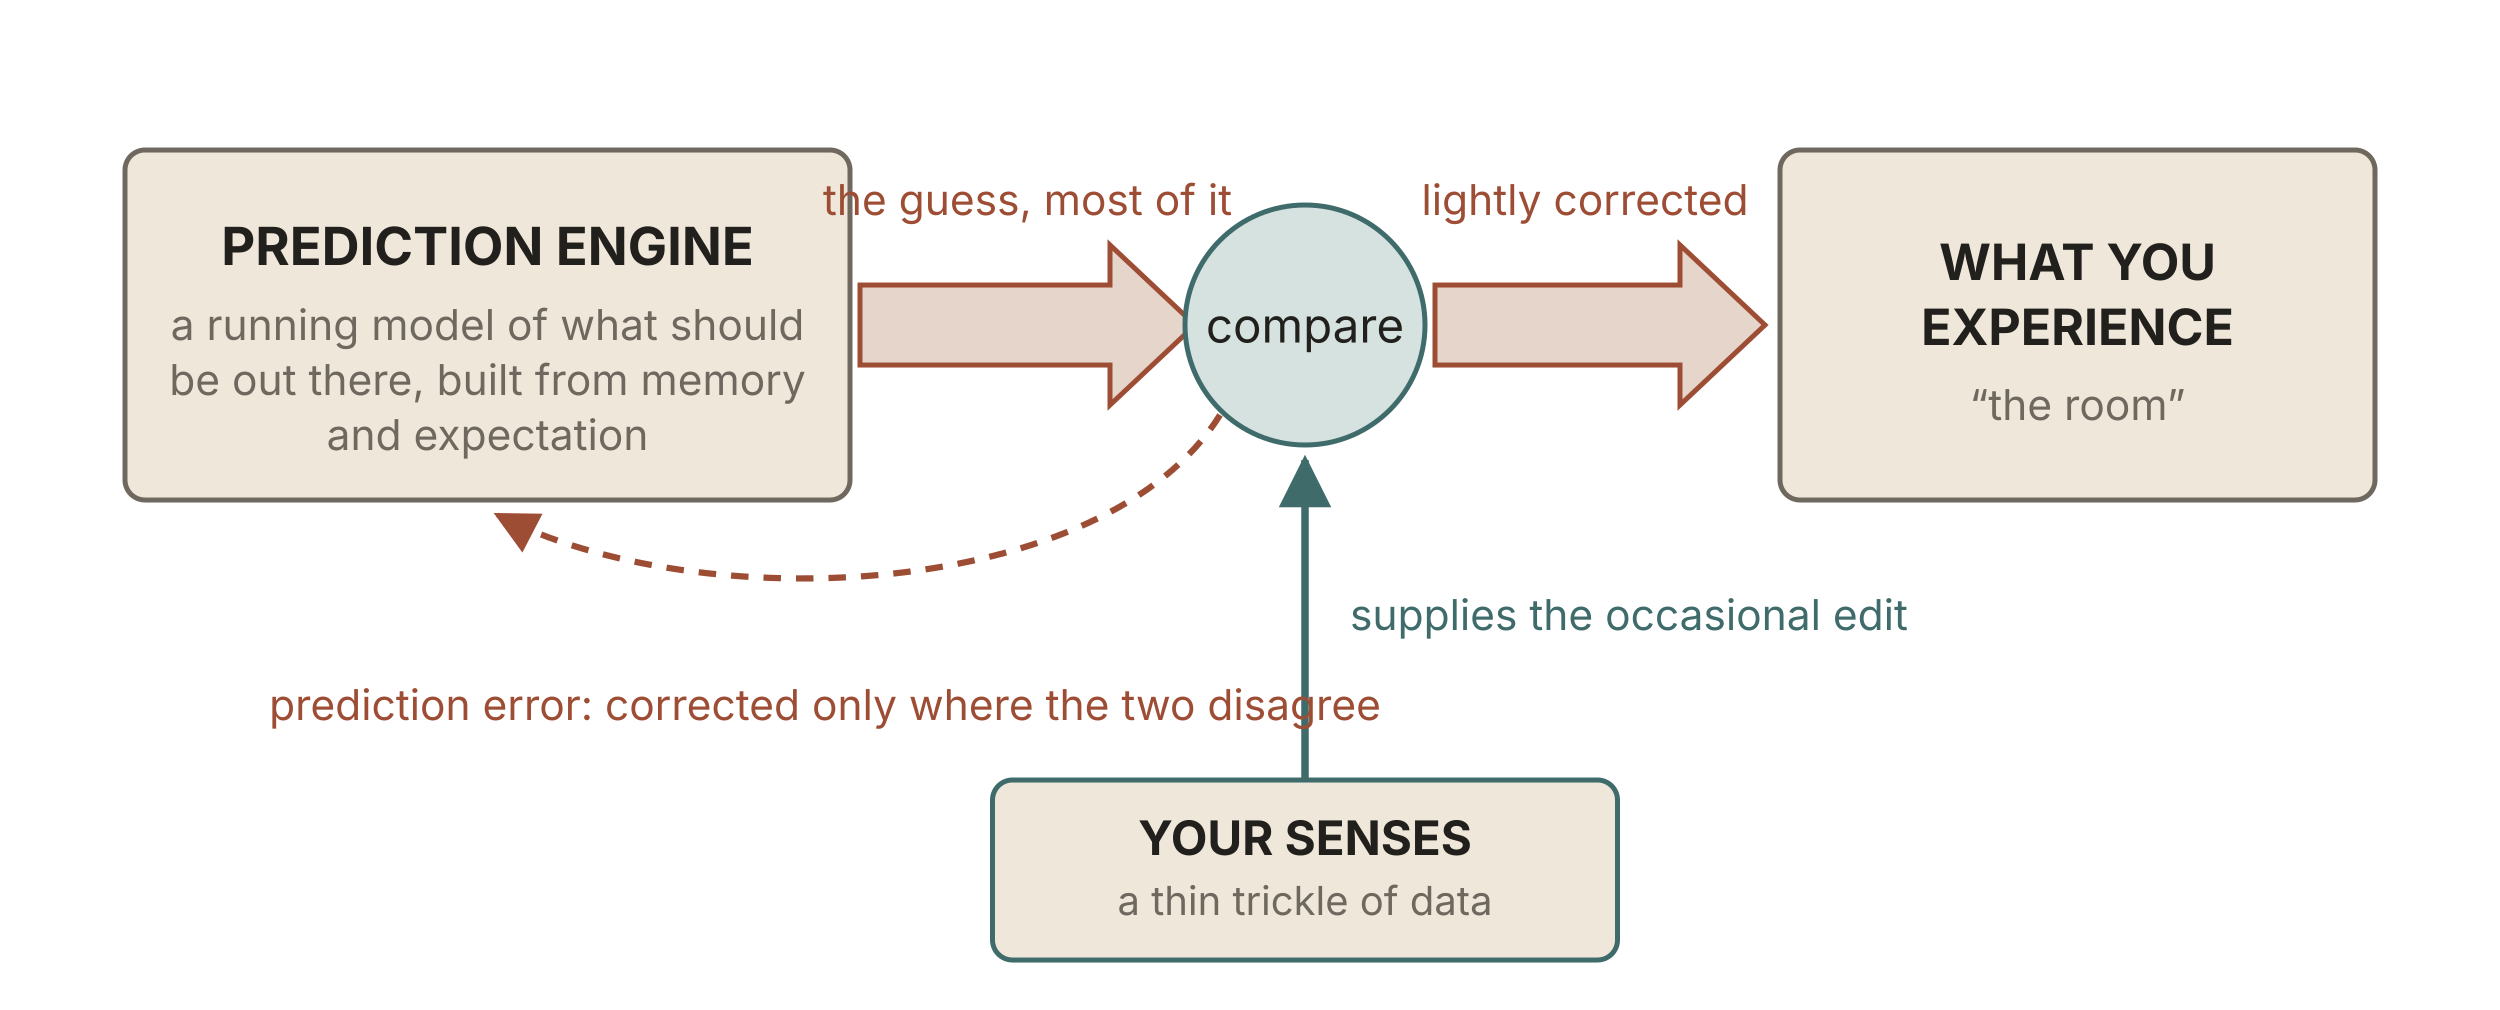
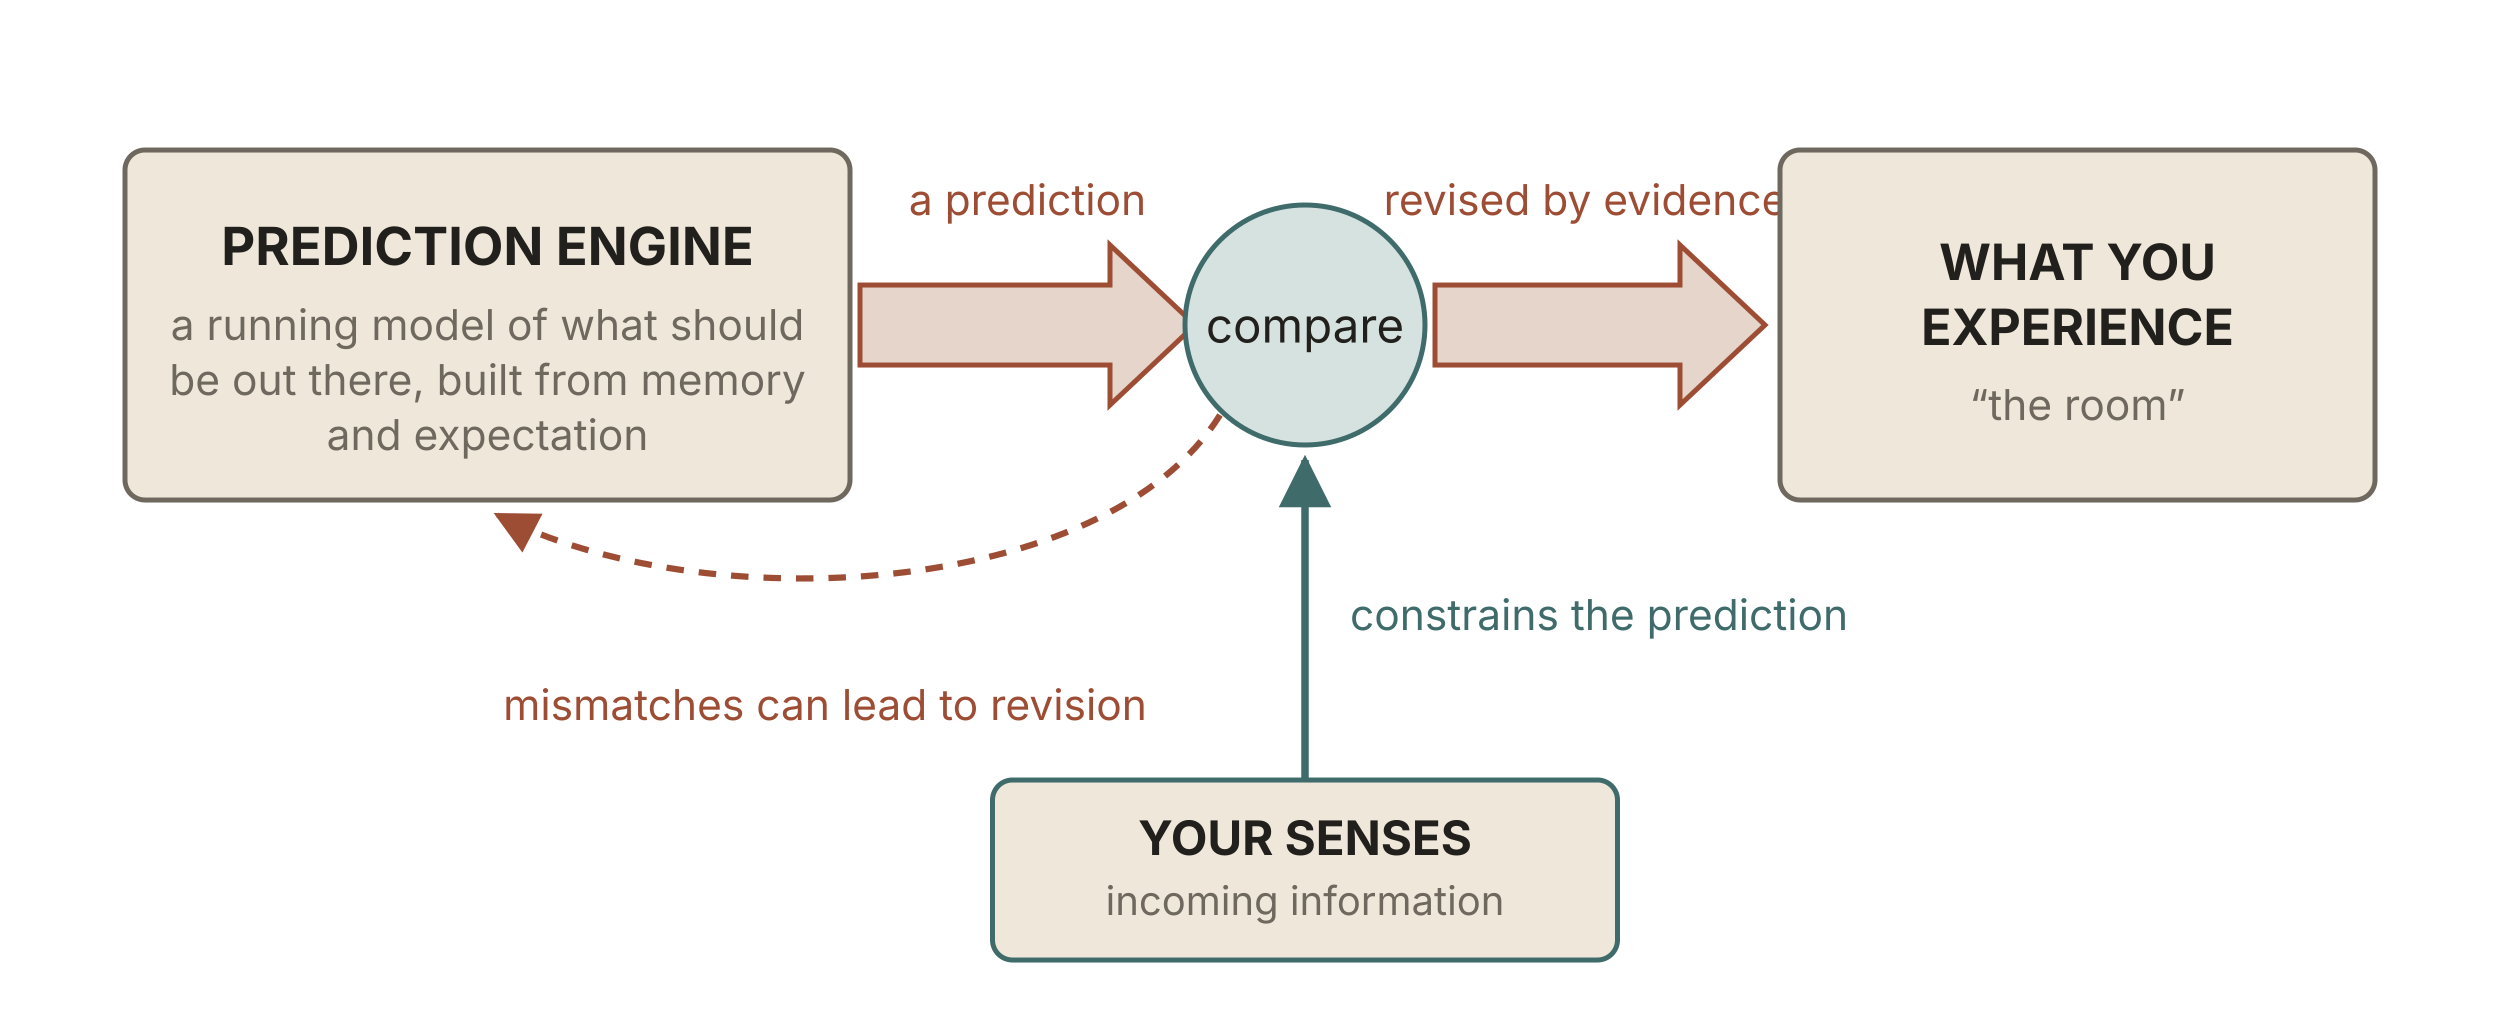
- <svg xmlns="http://www.w3.org/2000/svg" viewBox="0 0 1000 404" role="img" aria-label="Perception as prediction lightly corrected by the senses">
+ <svg xmlns="http://www.w3.org/2000/svg" viewBox="0 0 1000 404" role="img" aria-label="Perception as prediction revised through sensory evidence">
  <style>
    text { font-family: Inter, "Helvetica Neue", Helvetica, Arial, sans-serif; }
    .ink { fill: #22201d; }
    .muted { fill: #6f685e; }
    .accent { fill: #9e4d35; }
    .cool { fill: #3f6b6b; }
    .panel { fill: #efe8da; }
    .soft { fill: #e6d5cb; }
    .softc { fill: #d6e2e0; }
    .s-ink { stroke: #22201d; fill: none; }
    .s-muted { stroke: #6f685e; fill: none; }
    .s-line { stroke: #d8d0c3; fill: none; }
    .s-accent { stroke: #9e4d35; fill: none; }
    .s-cool { stroke: #3f6b6b; fill: none; }
    .m-ink { fill: #22201d; }
    .m-accent { fill: #9e4d35; }
    .m-cool { fill: #3f6b6b; }
    .m-muted { fill: #6f685e; }
    @media (prefers-color-scheme: dark) {
      .ink { fill: #eee9df; } .muted { fill: #aaa196; } .accent { fill: #d18165; } .cool { fill: #7fb3ad; }
      .panel { fill: #26231f; } .soft { fill: #3d2c25; } .softc { fill: #26332f; }
      .s-ink { stroke: #eee9df; } .s-muted { stroke: #aaa196; } .s-line { stroke: #3d3832; }
      .s-accent { stroke: #d18165; } .s-cool { stroke: #7fb3ad; }
      .m-ink { fill: #eee9df; } .m-accent { fill: #d18165; } .m-cool { fill: #7fb3ad; } .m-muted { fill: #aaa196; }
    }
  </style>
  <defs>
    <marker id="a-ink" viewBox="0 0 10 10" refX="9" refY="5" markerWidth="7" markerHeight="7" orient="auto-start-reverse">
      <path d="M0,0 L10,5 L0,10 z" class="m-ink" />
    </marker>
    <marker id="a-accent" viewBox="0 0 10 10" refX="9" refY="5" markerWidth="7" markerHeight="7" orient="auto-start-reverse">
      <path d="M0,0 L10,5 L0,10 z" class="m-accent" />
    </marker>
    <marker id="a-cool" viewBox="0 0 10 10" refX="9" refY="5" markerWidth="7" markerHeight="7" orient="auto-start-reverse">
      <path d="M0,0 L10,5 L0,10 z" class="m-cool" />
    </marker>
    <marker id="a-muted" viewBox="0 0 10 10" refX="9" refY="5" markerWidth="7" markerHeight="7" orient="auto-start-reverse">
      <path d="M0,0 L10,5 L0,10 z" class="m-muted" />
    </marker>
  </defs>
  <rect x="50" y="60" width="290" height="140" rx="8" class="panel" stroke="#6f685e" stroke-width="2" />
  <text x="195" y="106" font-size="21" font-weight="700" text-anchor="middle" class="ink">PREDICTION ENGINE</text>
  <text x="195" y="136" font-size="17" text-anchor="middle" class="muted">a running model of what should</text>
  <text x="195" y="158" font-size="17" text-anchor="middle" class="muted">be out there, built from memory</text>
  <text x="195" y="180" font-size="17" text-anchor="middle" class="muted">and expectation</text>
  <path d="M344 114 L444 114 L444 98 L478 130 L444 162 L444 146 L344 146 Z" class="soft" stroke="#9e4d35" stroke-width="2" />
-   <text x="411" y="86" font-size="17" text-anchor="middle" class="accent">the guess, most of it</text>
+   <text x="411" y="86" font-size="17" text-anchor="middle" class="accent">a prediction</text>
  <circle cx="522" cy="130" r="48" class="softc" stroke="#3f6b6b" stroke-width="2" />
  <text x="522" y="137" font-size="19" text-anchor="middle" class="ink">compare</text>
  <path d="M574 114 L672 114 L672 98 L706 130 L672 162 L672 146 L574 146 Z" class="soft" stroke="#9e4d35" stroke-width="2" />
-   <text x="634" y="86" font-size="17" text-anchor="middle" class="accent">lightly corrected</text>
+   <text x="634" y="86" font-size="17" text-anchor="middle" class="accent">revised by evidence</text>
  <rect x="712" y="60" width="238" height="140" rx="8" class="panel" stroke="#6f685e" stroke-width="2" />
  <text x="831" y="112" font-size="20" font-weight="700" text-anchor="middle" class="ink">WHAT YOU</text>
  <text x="831" y="138" font-size="20" font-weight="700" text-anchor="middle" class="ink">EXPERIENCE</text>
  <text x="831" y="168" font-size="17" text-anchor="middle" class="muted">“the room”</text>
  <rect x="397" y="312" width="250" height="72" rx="8" class="panel" stroke="#3f6b6b" stroke-width="2" />
  <text x="522" y="342" font-size="19" font-weight="700" text-anchor="middle" class="ink">YOUR SENSES</text>
-   <text x="522" y="366" font-size="16" text-anchor="middle" class="muted">a thin trickle of data</text>
+   <text x="522" y="366" font-size="16" text-anchor="middle" class="muted">incoming information</text>
  <line x1="522" y1="312" x2="522" y2="184" class="s-cool" stroke-width="3" marker-end="url(#a-cool)" />
-   <text x="540" y="252" font-size="17" class="cool">supplies the occasional edit</text>
+   <text x="540" y="252" font-size="17" class="cool">constrains the prediction</text>
  <path d="M488 166 C 442 240 280 248 199 206" class="s-accent" stroke-width="2.5" stroke-dasharray="7 6" marker-end="url(#a-accent)" />
-   <text x="330" y="288" font-size="17" text-anchor="middle" class="accent">prediction error: corrected only where the two disagree</text>
+   <text x="330" y="288" font-size="17" text-anchor="middle" class="accent">mismatches can lead to revision</text>
</svg>
